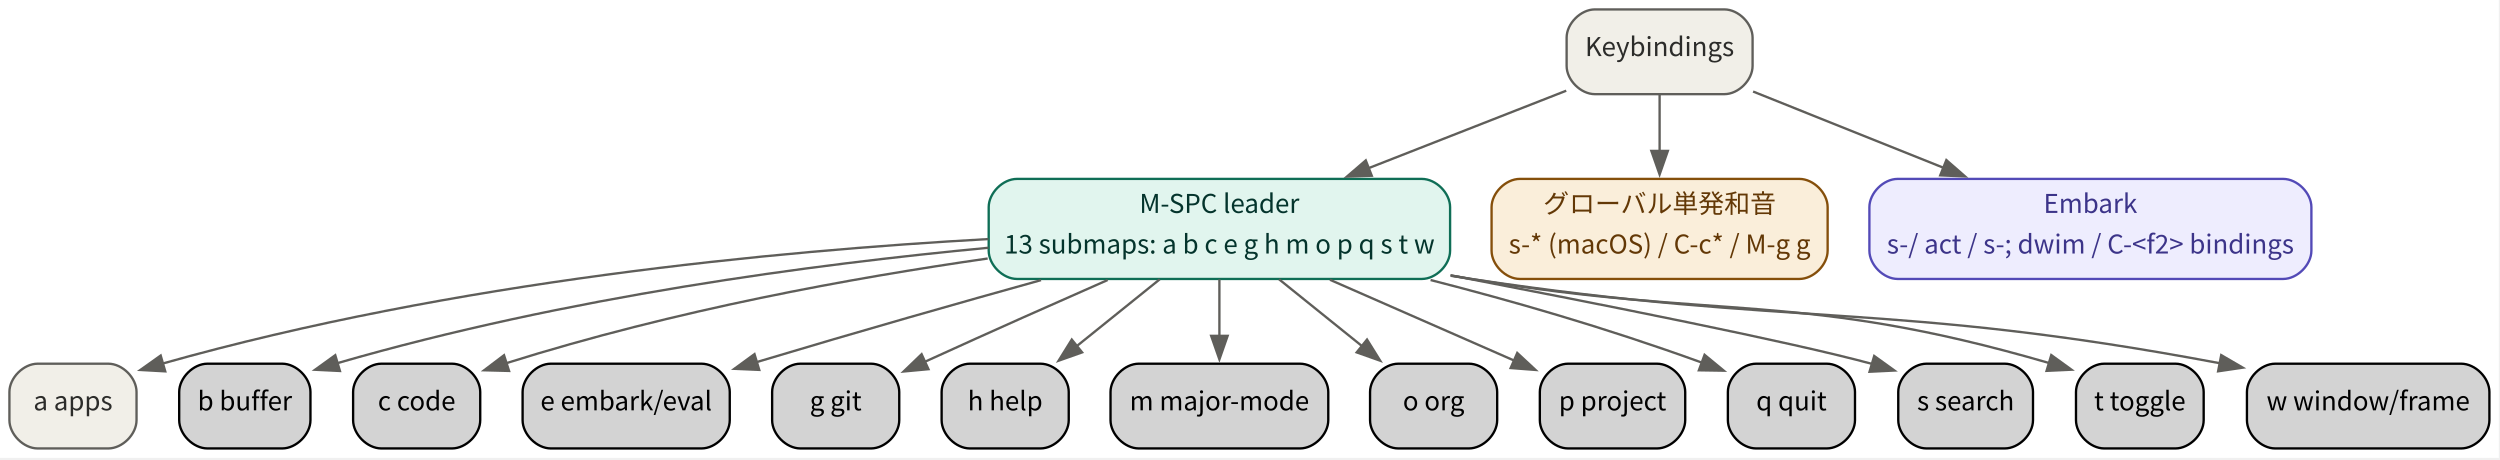
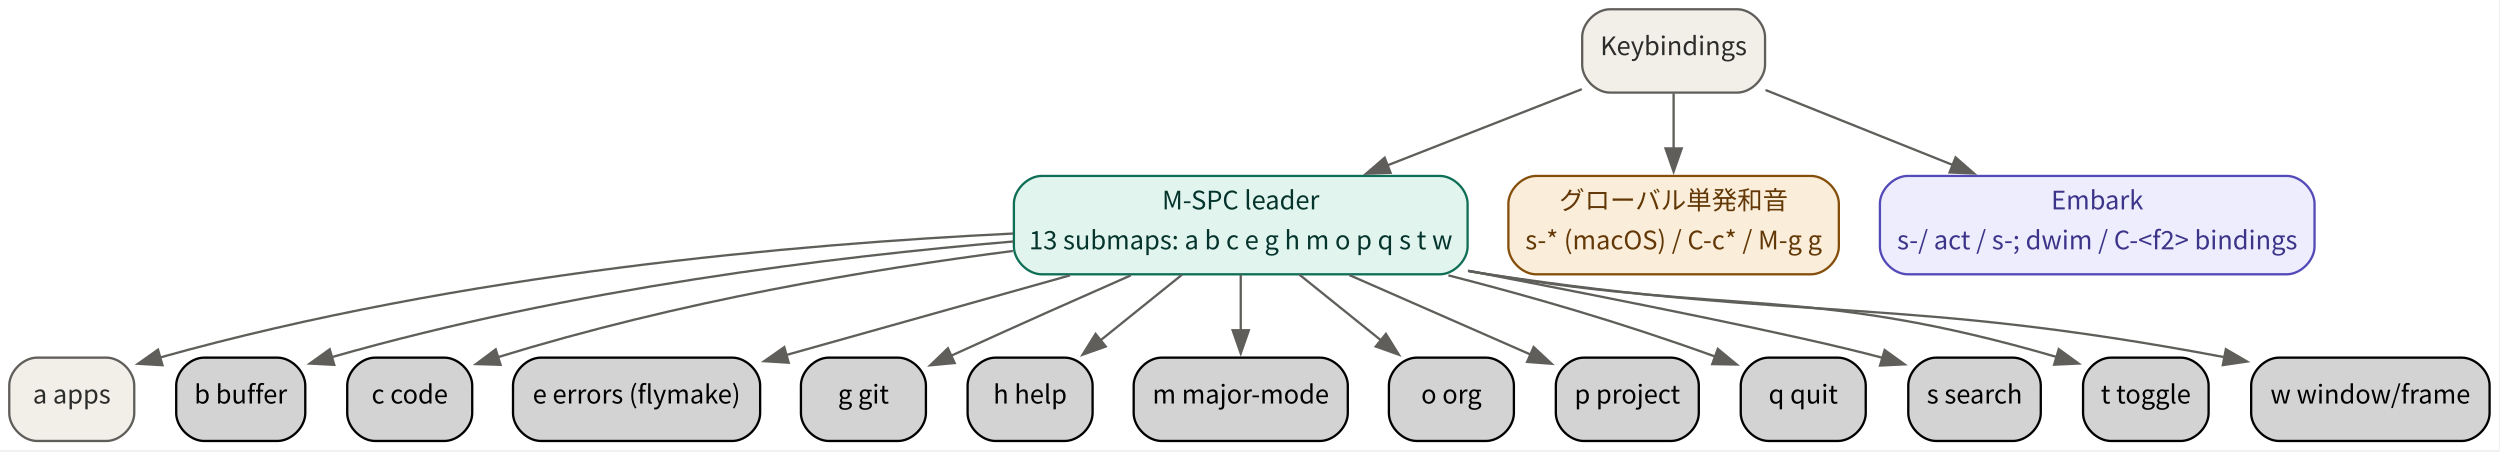
- <svg xmlns="http://www.w3.org/2000/svg" width="1062pt" height="195pt" viewBox="0.00 0.00 1062.00 195.00">
+ <svg xmlns="http://www.w3.org/2000/svg" width="1080pt" height="195pt" viewBox="0.00 0.00 1080.00 195.00">
  <g id="graph0" class="graph" transform="scale(1 1) rotate(0) translate(4 190.5)">
-     <polygon fill="white" stroke="none" points="-4,4 -4,-190.5 1057.5,-190.5 1057.5,4 -4,4" />
+     <polygon fill="white" stroke="none" points="-4,4 -4,-190.5 1075.5,-190.5 1075.5,4 -4,4" />
    <g id="node1" class="node">
-       <path fill="#f1efe8" stroke="#5f5e5a" d="M728.5,-186.5C728.5,-186.5 673.5,-186.5 673.5,-186.5 667.5,-186.5 661.5,-180.5 661.5,-174.5 661.5,-174.5 661.5,-162.5 661.5,-162.5 661.5,-156.5 667.5,-150.5 673.5,-150.5 673.5,-150.5 728.5,-150.5 728.5,-150.5 734.5,-150.5 740.5,-156.5 740.5,-162.5 740.5,-162.5 740.5,-174.5 740.5,-174.5 740.5,-180.5 734.5,-186.5 728.5,-186.5" />
-       <text xml:space="preserve" text-anchor="middle" x="701" y="-166.68" font-family="Noto Sans CJK JP" font-size="11.00" fill="#2c2c2a">Keybindings</text>
+       <path fill="#f1efe8" stroke="#5f5e5a" d="M746.5,-186.5C746.5,-186.5 691.5,-186.5 691.5,-186.5 685.5,-186.5 679.5,-180.5 679.5,-174.5 679.5,-174.5 679.5,-162.5 679.5,-162.5 679.5,-156.5 685.5,-150.5 691.5,-150.5 691.5,-150.5 746.5,-150.5 746.5,-150.5 752.5,-150.5 758.5,-156.5 758.5,-162.5 758.5,-162.5 758.5,-174.5 758.5,-174.5 758.5,-180.5 752.5,-186.5 746.5,-186.5" />
+       <text xml:space="preserve" text-anchor="middle" x="719" y="-166.68" font-family="Noto Sans CJK JP" font-size="11.00" fill="#2c2c2a">Keybindings</text>
    </g>
    <g id="node2" class="node">
-       <path fill="#e1f5ee" stroke="#0f6e56" d="M600,-114.5C600,-114.5 428,-114.5 428,-114.5 422,-114.5 416,-108.5 416,-102.5 416,-102.5 416,-84 416,-84 416,-78 422,-72 428,-72 428,-72 600,-72 600,-72 606,-72 612,-78 612,-84 612,-84 612,-102.5 612,-102.5 612,-108.5 606,-114.5 600,-114.5" />
-       <text xml:space="preserve" text-anchor="middle" x="514" y="-100.05" font-family="Noto Sans CJK JP" font-size="11.00" fill="#04342c">M-SPC leader</text>
-       <text xml:space="preserve" text-anchor="middle" x="514" y="-82.8" font-family="Noto Sans CJK JP" font-size="11.00" fill="#04342c">13 submaps: a b c e g h m o p q s t w</text>
+       <path fill="#e1f5ee" stroke="#0f6e56" d="M618,-114.5C618,-114.5 446,-114.5 446,-114.5 440,-114.5 434,-108.5 434,-102.5 434,-102.5 434,-84 434,-84 434,-78 440,-72 446,-72 446,-72 618,-72 618,-72 624,-72 630,-78 630,-84 630,-84 630,-102.5 630,-102.5 630,-108.5 624,-114.5 618,-114.5" />
+       <text xml:space="preserve" text-anchor="middle" x="532" y="-100.05" font-family="Noto Sans CJK JP" font-size="11.00" fill="#04342c">M-SPC leader</text>
+       <text xml:space="preserve" text-anchor="middle" x="532" y="-82.8" font-family="Noto Sans CJK JP" font-size="11.00" fill="#04342c">13 submaps: a b c e g h m o p q s t w</text>
    </g>
    <g id="edge1" class="edge">
-       <path fill="none" stroke="#5f5e5a" d="M661.34,-151.97C636.91,-142.4 605.04,-129.91 577.19,-119" />
-       <polygon fill="#5f5e5a" stroke="#5f5e5a" points="578.73,-115.85 568.14,-115.46 576.18,-122.37 578.73,-115.85" />
+       <path fill="none" stroke="#5f5e5a" d="M679.34,-151.97C654.91,-142.4 623.04,-129.91 595.19,-119" />
+       <polygon fill="#5f5e5a" stroke="#5f5e5a" points="596.73,-115.85 586.14,-115.46 594.18,-122.37 596.73,-115.85" />
    </g>
    <g id="node3" class="node">
-       <path fill="#faeeda" stroke="#854f0b" d="M760.38,-114.5C760.38,-114.5 641.62,-114.5 641.62,-114.5 635.62,-114.5 629.62,-108.5 629.62,-102.5 629.62,-102.5 629.62,-84 629.62,-84 629.62,-78 635.62,-72 641.62,-72 641.62,-72 760.38,-72 760.38,-72 766.38,-72 772.38,-78 772.38,-84 772.38,-84 772.38,-102.5 772.38,-102.5 772.38,-108.5 766.38,-114.5 760.38,-114.5" />
-       <text xml:space="preserve" text-anchor="middle" x="701" y="-100.05" font-family="Noto Sans CJK JP" font-size="11.00" fill="#633806">グローバル単発和音</text>
-       <text xml:space="preserve" text-anchor="middle" x="701" y="-82.8" font-family="Noto Sans CJK JP" font-size="11.00" fill="#633806">s-* (macOS) / C-c* / M-g g</text>
+       <path fill="#faeeda" stroke="#854f0b" d="M778.38,-114.5C778.38,-114.5 659.62,-114.5 659.62,-114.5 653.62,-114.5 647.62,-108.5 647.62,-102.5 647.62,-102.5 647.62,-84 647.62,-84 647.62,-78 653.62,-72 659.62,-72 659.62,-72 778.38,-72 778.38,-72 784.38,-72 790.38,-78 790.38,-84 790.38,-84 790.38,-102.5 790.38,-102.5 790.38,-108.5 784.38,-114.5 778.38,-114.5" />
+       <text xml:space="preserve" text-anchor="middle" x="719" y="-100.05" font-family="Noto Sans CJK JP" font-size="11.00" fill="#633806">グローバル単発和音</text>
+       <text xml:space="preserve" text-anchor="middle" x="719" y="-82.8" font-family="Noto Sans CJK JP" font-size="11.00" fill="#633806">s-* (macOS) / C-c* / M-g g</text>
    </g>
    <g id="edge2" class="edge">
-       <path fill="none" stroke="#5f5e5a" d="M701,-150.14C701,-142.95 701,-134.38 701,-126.13" />
-       <polygon fill="#5f5e5a" stroke="#5f5e5a" points="704.5,-126.38 701,-116.38 697.5,-126.38 704.5,-126.38" />
+       <path fill="none" stroke="#5f5e5a" d="M719,-150.14C719,-142.95 719,-134.38 719,-126.13" />
+       <polygon fill="#5f5e5a" stroke="#5f5e5a" points="722.5,-126.38 719,-116.38 715.5,-126.38 722.5,-126.38" />
    </g>
    <g id="node4" class="node">
-       <path fill="#eeedfe" stroke="#534ab7" d="M965.88,-114.5C965.88,-114.5 802.12,-114.5 802.12,-114.5 796.12,-114.5 790.12,-108.5 790.12,-102.5 790.12,-102.5 790.12,-84 790.12,-84 790.12,-78 796.12,-72 802.12,-72 802.12,-72 965.88,-72 965.88,-72 971.88,-72 977.88,-78 977.88,-84 977.88,-84 977.88,-102.5 977.88,-102.5 977.88,-108.5 971.88,-114.5 965.88,-114.5" />
-       <text xml:space="preserve" text-anchor="middle" x="884" y="-100.05" font-family="Noto Sans CJK JP" font-size="11.00" fill="#3c3489">Embark</text>
-       <text xml:space="preserve" text-anchor="middle" x="884" y="-82.8" font-family="Noto Sans CJK JP" font-size="11.00" fill="#3c3489">s-/ act / s-; dwim / C-&lt;f2&gt; bindings</text>
+       <path fill="#eeedfe" stroke="#534ab7" d="M983.88,-114.5C983.88,-114.5 820.12,-114.5 820.12,-114.5 814.12,-114.5 808.12,-108.5 808.12,-102.5 808.12,-102.5 808.12,-84 808.12,-84 808.12,-78 814.12,-72 820.12,-72 820.12,-72 983.88,-72 983.88,-72 989.88,-72 995.88,-78 995.88,-84 995.88,-84 995.88,-102.5 995.88,-102.5 995.88,-108.5 989.88,-114.5 983.88,-114.5" />
+       <text xml:space="preserve" text-anchor="middle" x="902" y="-100.05" font-family="Noto Sans CJK JP" font-size="11.00" fill="#3c3489">Embark</text>
+       <text xml:space="preserve" text-anchor="middle" x="902" y="-82.8" font-family="Noto Sans CJK JP" font-size="11.00" fill="#3c3489">s-/ act / s-; dwim / C-&lt;f2&gt; bindings</text>
    </g>
    <g id="edge3" class="edge">
-       <path fill="none" stroke="#5f5e5a" d="M740.71,-151.61C764.37,-142.13 794.93,-129.9 821.74,-119.17" />
-       <polygon fill="#5f5e5a" stroke="#5f5e5a" points="822.81,-122.51 830.79,-115.55 820.21,-116.01 822.81,-122.51" />
+       <path fill="none" stroke="#5f5e5a" d="M758.71,-151.61C782.37,-142.13 812.93,-129.9 839.74,-119.17" />
+       <polygon fill="#5f5e5a" stroke="#5f5e5a" points="840.81,-122.51 848.79,-115.55 838.21,-116.01 840.81,-122.51" />
    </g>
    <g id="node5" class="node">
      <path fill="#f1efe8" stroke="#5f5e5a" d="M42,-36C42,-36 12,-36 12,-36 6,-36 0,-30 0,-24 0,-24 0,-12 0,-12 0,-6 6,0 12,0 12,0 42,0 42,0 48,0 54,-6 54,-12 54,-12 54,-24 54,-24 54,-30 48,-36 42,-36" />
      <text xml:space="preserve" text-anchor="middle" x="27" y="-16.18" font-family="Noto Sans CJK JP" font-size="11.00" fill="#2c2c2a">a apps</text>
    </g>
    <g id="edge4" class="edge">
-       <path fill="none" stroke="#5f5e5a" d="M415.87,-88.95C325.9,-83.9 189.39,-71.13 65.01,-36.05" />
-       <polygon fill="#5f5e5a" stroke="#5f5e5a" points="66.2,-32.75 55.62,-33.34 64.26,-39.47 66.2,-32.75" />
+       <path fill="none" stroke="#5f5e5a" d="M433.63,-89.61C340.09,-85.04 195.86,-72.6 65.15,-36.07" />
+       <polygon fill="#5f5e5a" stroke="#5f5e5a" points="66.19,-32.73 55.62,-33.35 64.27,-39.46 66.19,-32.73" />
    </g>
    <g id="node6" class="node">
      <path fill="lightgrey" stroke="black" d="M115.88,-36C115.88,-36 84.12,-36 84.12,-36 78.12,-36 72.12,-30 72.12,-24 72.12,-24 72.12,-12 72.12,-12 72.12,-6 78.12,0 84.12,0 84.12,0 115.88,0 115.88,0 121.88,0 127.88,-6 127.88,-12 127.88,-12 127.88,-24 127.88,-24 127.88,-30 121.88,-36 115.88,-36" />
      <text xml:space="preserve" text-anchor="middle" x="100" y="-16.18" font-family="Noto Sans CJK JP" font-size="11.00">b buffer</text>
    </g>
    <g id="edge5" class="edge">
-       <path fill="none" stroke="#5f5e5a" d="M415.89,-85.25C341.61,-78.21 237.3,-64.56 139.36,-36.25" />
-       <polygon fill="#5f5e5a" stroke="#5f5e5a" points="140.41,-32.91 129.83,-33.43 138.42,-39.62 140.41,-32.91" />
+       <path fill="none" stroke="#5f5e5a" d="M433.74,-86.18C355.56,-79.54 243.65,-65.99 139.4,-36.24" />
+       <polygon fill="#5f5e5a" stroke="#5f5e5a" points="140.4,-32.89 129.82,-33.44 138.44,-39.61 140.4,-32.89" />
    </g>
    <g id="node7" class="node">
      <path fill="lightgrey" stroke="black" d="M188,-36C188,-36 158,-36 158,-36 152,-36 146,-30 146,-24 146,-24 146,-12 146,-12 146,-6 152,0 158,0 158,0 188,0 188,0 194,0 200,-6 200,-12 200,-12 200,-24 200,-24 200,-30 194,-36 188,-36" />
      <text xml:space="preserve" text-anchor="middle" x="173" y="-16.18" font-family="Noto Sans CJK JP" font-size="11.00">c code</text>
    </g>
    <g id="edge6" class="edge">
-       <path fill="none" stroke="#5f5e5a" d="M415.57,-80.69C357.86,-72.38 283.72,-59.04 210.95,-36.19" />
-       <polygon fill="#5f5e5a" stroke="#5f5e5a" points="212.25,-32.93 201.66,-33.21 210.11,-39.6 212.25,-32.93" />
+       <path fill="none" stroke="#5f5e5a" d="M433.55,-82.08C371.49,-74.05 289.89,-60.52 210.84,-36.13" />
+       <polygon fill="#5f5e5a" stroke="#5f5e5a" points="212.24,-32.9 201.65,-33.23 210.14,-39.58 212.24,-32.9" />
    </g>
    <g id="node8" class="node">
-       <path fill="lightgrey" stroke="black" d="M294,-36C294,-36 230,-36 230,-36 224,-36 218,-30 218,-24 218,-24 218,-12 218,-12 218,-6 224,0 230,0 230,0 294,0 294,0 300,0 306,-6 306,-12 306,-12 306,-24 306,-24 306,-30 300,-36 294,-36" />
-       <text xml:space="preserve" text-anchor="middle" x="262" y="-16.18" font-family="Noto Sans CJK JP" font-size="11.00">e embark/eval</text>
+       <path fill="lightgrey" stroke="black" d="M312.38,-36C312.38,-36 229.62,-36 229.62,-36 223.62,-36 217.62,-30 217.62,-24 217.62,-24 217.62,-12 217.62,-12 217.62,-6 223.62,0 229.62,0 229.62,0 312.38,0 312.38,0 318.38,0 324.38,-6 324.38,-12 324.38,-12 324.38,-24 324.38,-24 324.38,-30 318.38,-36 312.38,-36" />
+       <text xml:space="preserve" text-anchor="middle" x="271" y="-16.18" font-family="Noto Sans CJK JP" font-size="11.00">e errors (flymake)</text>
    </g>
    <g id="edge7" class="edge">
-       <path fill="none" stroke="#5f5e5a" d="M438.22,-71.5C403.77,-61.91 362.26,-50.14 317.36,-36.67" />
-       <polygon fill="#5f5e5a" stroke="#5f5e5a" points="318.53,-33.37 307.95,-33.83 316.51,-40.07 318.53,-33.37" />
+       <path fill="none" stroke="#5f5e5a" d="M458.25,-71.55C419.56,-60.69 372.61,-47.52 335.4,-37.07" />
+       <polygon fill="#5f5e5a" stroke="#5f5e5a" points="336.71,-33.81 326.13,-34.47 334.82,-40.55 336.71,-33.81" />
    </g>
    <g id="node9" class="node">
-       <path fill="lightgrey" stroke="black" d="M366,-36C366,-36 336,-36 336,-36 330,-36 324,-30 324,-24 324,-24 324,-12 324,-12 324,-6 330,0 336,0 336,0 366,0 366,0 372,0 378,-6 378,-12 378,-12 378,-24 378,-24 378,-30 372,-36 366,-36" />
-       <text xml:space="preserve" text-anchor="middle" x="351" y="-16.18" font-family="Noto Sans CJK JP" font-size="11.00">g git</text>
+       <path fill="lightgrey" stroke="black" d="M384,-36C384,-36 354,-36 354,-36 348,-36 342,-30 342,-24 342,-24 342,-12 342,-12 342,-6 348,0 354,0 354,0 384,0 384,0 390,0 396,-6 396,-12 396,-12 396,-24 396,-24 396,-30 390,-36 384,-36" />
+       <text xml:space="preserve" text-anchor="middle" x="369" y="-16.18" font-family="Noto Sans CJK JP" font-size="11.00">g git</text>
    </g>
    <g id="edge8" class="edge">
-       <path fill="none" stroke="#5f5e5a" d="M466.53,-71.55C445.05,-62.11 419.12,-50.61 388.9,-36.83" />
-       <polygon fill="#5f5e5a" stroke="#5f5e5a" points="390.41,-33.67 379.86,-32.69 387.5,-40.04 390.41,-33.67" />
+       <path fill="none" stroke="#5f5e5a" d="M484.53,-71.55C463.05,-62.11 437.12,-50.61 406.9,-36.83" />
+       <polygon fill="#5f5e5a" stroke="#5f5e5a" points="408.41,-33.67 397.86,-32.69 405.5,-40.04 408.41,-33.67" />
    </g>
    <g id="node10" class="node">
-       <path fill="lightgrey" stroke="black" d="M438,-36C438,-36 408,-36 408,-36 402,-36 396,-30 396,-24 396,-24 396,-12 396,-12 396,-6 402,0 408,0 408,0 438,0 438,0 444,0 450,-6 450,-12 450,-12 450,-24 450,-24 450,-30 444,-36 438,-36" />
-       <text xml:space="preserve" text-anchor="middle" x="423" y="-16.18" font-family="Noto Sans CJK JP" font-size="11.00">h help</text>
+       <path fill="lightgrey" stroke="black" d="M456,-36C456,-36 426,-36 426,-36 420,-36 414,-30 414,-24 414,-24 414,-12 414,-12 414,-6 420,0 426,0 426,0 456,0 456,0 462,0 468,-6 468,-12 468,-12 468,-24 468,-24 468,-30 462,-36 456,-36" />
+       <text xml:space="preserve" text-anchor="middle" x="441" y="-16.18" font-family="Noto Sans CJK JP" font-size="11.00">h help</text>
    </g>
    <g id="edge9" class="edge">
-       <path fill="none" stroke="#5f5e5a" d="M488.65,-71.85C477.7,-63.03 464.79,-52.64 453.33,-43.41" />
-       <polygon fill="#5f5e5a" stroke="#5f5e5a" points="455.68,-40.81 445.69,-37.27 451.29,-46.26 455.68,-40.81" />
+       <path fill="none" stroke="#5f5e5a" d="M506.65,-71.85C495.7,-63.03 482.79,-52.64 471.33,-43.41" />
+       <polygon fill="#5f5e5a" stroke="#5f5e5a" points="473.68,-40.81 463.69,-37.27 469.29,-46.26 473.68,-40.81" />
    </g>
    <g id="node11" class="node">
-       <path fill="lightgrey" stroke="black" d="M548.25,-36C548.25,-36 479.75,-36 479.75,-36 473.75,-36 467.75,-30 467.75,-24 467.75,-24 467.75,-12 467.75,-12 467.75,-6 473.75,0 479.75,0 479.75,0 548.25,0 548.25,0 554.25,0 560.25,-6 560.25,-12 560.25,-12 560.25,-24 560.25,-24 560.25,-30 554.25,-36 548.25,-36" />
-       <text xml:space="preserve" text-anchor="middle" x="514" y="-16.18" font-family="Noto Sans CJK JP" font-size="11.00">m major-mode</text>
+       <path fill="lightgrey" stroke="black" d="M566.25,-36C566.25,-36 497.75,-36 497.75,-36 491.75,-36 485.75,-30 485.75,-24 485.75,-24 485.75,-12 485.75,-12 485.75,-6 491.75,0 497.75,0 497.75,0 566.25,0 566.25,0 572.25,0 578.25,-6 578.25,-12 578.25,-12 578.25,-24 578.25,-24 578.25,-30 572.25,-36 566.25,-36" />
+       <text xml:space="preserve" text-anchor="middle" x="532" y="-16.18" font-family="Noto Sans CJK JP" font-size="11.00">m major-mode</text>
    </g>
    <g id="edge10" class="edge">
-       <path fill="none" stroke="#5f5e5a" d="M514,-71.85C514,-64.34 514,-55.69 514,-47.59" />
-       <polygon fill="#5f5e5a" stroke="#5f5e5a" points="517.5,-47.83 514,-37.83 510.5,-47.83 517.5,-47.83" />
+       <path fill="none" stroke="#5f5e5a" d="M532,-71.85C532,-64.34 532,-55.69 532,-47.59" />
+       <polygon fill="#5f5e5a" stroke="#5f5e5a" points="535.5,-47.83 532,-37.83 528.5,-47.83 535.5,-47.83" />
    </g>
    <g id="node12" class="node">
-       <path fill="lightgrey" stroke="black" d="M620,-36C620,-36 590,-36 590,-36 584,-36 578,-30 578,-24 578,-24 578,-12 578,-12 578,-6 584,0 590,0 590,0 620,0 620,0 626,0 632,-6 632,-12 632,-12 632,-24 632,-24 632,-30 626,-36 620,-36" />
-       <text xml:space="preserve" text-anchor="middle" x="605" y="-16.18" font-family="Noto Sans CJK JP" font-size="11.00">o org</text>
+       <path fill="lightgrey" stroke="black" d="M638,-36C638,-36 608,-36 608,-36 602,-36 596,-30 596,-24 596,-24 596,-12 596,-12 596,-6 602,0 608,0 608,0 638,0 638,0 644,0 650,-6 650,-12 650,-12 650,-24 650,-24 650,-30 644,-36 638,-36" />
+       <text xml:space="preserve" text-anchor="middle" x="623" y="-16.18" font-family="Noto Sans CJK JP" font-size="11.00">o org</text>
    </g>
    <g id="edge11" class="edge">
-       <path fill="none" stroke="#5f5e5a" d="M539.35,-71.85C550.3,-63.03 563.21,-52.64 574.67,-43.41" />
-       <polygon fill="#5f5e5a" stroke="#5f5e5a" points="576.71,-46.26 582.31,-37.27 572.32,-40.81 576.71,-46.26" />
+       <path fill="none" stroke="#5f5e5a" d="M557.35,-71.85C568.3,-63.03 581.21,-52.64 592.67,-43.41" />
+       <polygon fill="#5f5e5a" stroke="#5f5e5a" points="594.71,-46.26 600.31,-37.27 590.32,-40.81 594.71,-46.26" />
    </g>
    <g id="node13" class="node">
-       <path fill="lightgrey" stroke="black" d="M699.88,-36C699.88,-36 662.12,-36 662.12,-36 656.12,-36 650.12,-30 650.12,-24 650.12,-24 650.12,-12 650.12,-12 650.12,-6 656.12,0 662.12,0 662.12,0 699.88,0 699.88,0 705.88,0 711.88,-6 711.88,-12 711.88,-12 711.88,-24 711.88,-24 711.88,-30 705.88,-36 699.88,-36" />
-       <text xml:space="preserve" text-anchor="middle" x="681" y="-16.18" font-family="Noto Sans CJK JP" font-size="11.00">p project</text>
+       <path fill="lightgrey" stroke="black" d="M717.88,-36C717.88,-36 680.12,-36 680.12,-36 674.12,-36 668.12,-30 668.12,-24 668.12,-24 668.12,-12 668.12,-12 668.12,-6 674.12,0 680.12,0 680.12,0 717.88,0 717.88,0 723.88,0 729.88,-6 729.88,-12 729.88,-12 729.88,-24 729.88,-24 729.88,-30 723.88,-36 717.88,-36" />
+       <text xml:space="preserve" text-anchor="middle" x="699" y="-16.18" font-family="Noto Sans CJK JP" font-size="11.00">p project</text>
    </g>
    <g id="edge12" class="edge">
-       <path fill="none" stroke="#5f5e5a" d="M560.96,-71.65C585.56,-60.86 615.42,-47.76 639.21,-37.33" />
-       <polygon fill="#5f5e5a" stroke="#5f5e5a" points="640.53,-40.57 648.29,-33.35 637.72,-34.16 640.53,-40.57" />
+       <path fill="none" stroke="#5f5e5a" d="M578.96,-71.65C603.56,-60.86 633.42,-47.76 657.21,-37.33" />
+       <polygon fill="#5f5e5a" stroke="#5f5e5a" points="658.53,-40.57 666.29,-33.35 655.72,-34.16 658.53,-40.57" />
    </g>
    <g id="node14" class="node">
-       <path fill="lightgrey" stroke="black" d="M772,-36C772,-36 742,-36 742,-36 736,-36 730,-30 730,-24 730,-24 730,-12 730,-12 730,-6 736,0 742,0 742,0 772,0 772,0 778,0 784,-6 784,-12 784,-12 784,-24 784,-24 784,-30 778,-36 772,-36" />
-       <text xml:space="preserve" text-anchor="middle" x="757" y="-16.18" font-family="Noto Sans CJK JP" font-size="11.00">q quit</text>
+       <path fill="lightgrey" stroke="black" d="M790,-36C790,-36 760,-36 760,-36 754,-36 748,-30 748,-24 748,-24 748,-12 748,-12 748,-6 754,0 760,0 760,0 790,0 790,0 796,0 802,-6 802,-12 802,-12 802,-24 802,-24 802,-30 796,-36 790,-36" />
+       <text xml:space="preserve" text-anchor="middle" x="775" y="-16.18" font-family="Noto Sans CJK JP" font-size="11.00">q quit</text>
    </g>
    <g id="edge13" class="edge">
-       <path fill="none" stroke="#5f5e5a" d="M603.72,-71.54C637.72,-62.82 676.79,-51.75 719.15,-36.39" />
-       <polygon fill="#5f5e5a" stroke="#5f5e5a" points="720.1,-39.77 728.28,-33.03 717.68,-33.2 720.1,-39.77" />
+       <path fill="none" stroke="#5f5e5a" d="M621.72,-71.54C655.72,-62.82 694.79,-51.75 737.15,-36.39" />
+       <polygon fill="#5f5e5a" stroke="#5f5e5a" points="738.1,-39.77 746.28,-33.03 735.68,-33.2 738.1,-39.77" />
    </g>
    <g id="node15" class="node">
-       <path fill="lightgrey" stroke="black" d="M847.62,-36C847.62,-36 814.38,-36 814.38,-36 808.38,-36 802.38,-30 802.38,-24 802.38,-24 802.38,-12 802.38,-12 802.38,-6 808.38,0 814.38,0 814.38,0 847.62,0 847.62,0 853.62,0 859.62,-6 859.62,-12 859.62,-12 859.62,-24 859.62,-24 859.62,-30 853.62,-36 847.62,-36" />
-       <text xml:space="preserve" text-anchor="middle" x="831" y="-16.18" font-family="Noto Sans CJK JP" font-size="11.00">s search</text>
+       <path fill="lightgrey" stroke="black" d="M865.62,-36C865.62,-36 832.38,-36 832.38,-36 826.38,-36 820.38,-30 820.38,-24 820.38,-24 820.38,-12 820.38,-12 820.38,-6 826.38,0 832.38,0 832.38,0 865.62,0 865.62,0 871.62,0 877.62,-6 877.62,-12 877.62,-12 877.62,-24 877.62,-24 877.62,-30 871.62,-36 865.62,-36" />
+       <text xml:space="preserve" text-anchor="middle" x="849" y="-16.18" font-family="Noto Sans CJK JP" font-size="11.00">s search</text>
    </g>
    <g id="edge14" class="edge">
-       <path fill="none" stroke="#5f5e5a" d="M612.15,-73.57C677.36,-60.99 756.08,-45.43 791.31,-35.9" />
-       <polygon fill="#5f5e5a" stroke="#5f5e5a" points="792.16,-39.29 800.76,-33.1 790.18,-32.58 792.16,-39.29" />
+       <path fill="none" stroke="#5f5e5a" d="M630.15,-73.57C695.36,-60.99 774.08,-45.43 809.31,-35.9" />
+       <polygon fill="#5f5e5a" stroke="#5f5e5a" points="810.16,-39.29 818.76,-33.1 808.18,-32.58 810.16,-39.29" />
    </g>
    <g id="node16" class="node">
-       <path fill="lightgrey" stroke="black" d="M920.12,-36C920.12,-36 889.88,-36 889.88,-36 883.88,-36 877.88,-30 877.88,-24 877.88,-24 877.88,-12 877.88,-12 877.88,-6 883.88,0 889.88,0 889.88,0 920.12,0 920.12,0 926.12,0 932.12,-6 932.12,-12 932.12,-12 932.12,-24 932.12,-24 932.12,-30 926.12,-36 920.12,-36" />
-       <text xml:space="preserve" text-anchor="middle" x="905" y="-16.18" font-family="Noto Sans CJK JP" font-size="11.00">t toggle</text>
+       <path fill="lightgrey" stroke="black" d="M938.12,-36C938.12,-36 907.88,-36 907.88,-36 901.88,-36 895.88,-30 895.88,-24 895.88,-24 895.88,-12 895.88,-12 895.88,-6 901.88,0 907.88,0 907.88,0 938.12,0 938.12,0 944.12,0 950.12,-6 950.12,-12 950.12,-12 950.12,-24 950.12,-24 950.12,-30 944.12,-36 938.12,-36" />
+       <text xml:space="preserve" text-anchor="middle" x="923" y="-16.18" font-family="Noto Sans CJK JP" font-size="11.00">t toggle</text>
    </g>
    <g id="edge15" class="edge">
-       <path fill="none" stroke="#5f5e5a" d="M612.22,-73.49C615.18,-72.98 618.11,-72.48 621,-72 727.31,-54.23 760.25,-67.23 866.55,-36.26" />
-       <polygon fill="#5f5e5a" stroke="#5f5e5a" points="867.38,-39.67 875.97,-33.45 865.38,-32.96 867.38,-39.67" />
+       <path fill="none" stroke="#5f5e5a" d="M630.22,-73.49C633.18,-72.98 636.11,-72.48 639,-72 745.31,-54.23 778.25,-67.23 884.55,-36.26" />
+       <polygon fill="#5f5e5a" stroke="#5f5e5a" points="885.38,-39.67 893.97,-33.45 883.38,-32.96 885.38,-39.67" />
    </g>
    <g id="node17" class="node">
-       <path fill="lightgrey" stroke="black" d="M1041.5,-36C1041.5,-36 962.5,-36 962.5,-36 956.5,-36 950.5,-30 950.5,-24 950.5,-24 950.5,-12 950.5,-12 950.5,-6 956.5,0 962.5,0 962.5,0 1041.5,0 1041.5,0 1047.5,0 1053.5,-6 1053.5,-12 1053.5,-12 1053.5,-24 1053.5,-24 1053.5,-30 1047.5,-36 1041.5,-36" />
-       <text xml:space="preserve" text-anchor="middle" x="1002" y="-16.18" font-family="Noto Sans CJK JP" font-size="11.00">w window/frame</text>
+       <path fill="lightgrey" stroke="black" d="M1059.5,-36C1059.5,-36 980.5,-36 980.5,-36 974.5,-36 968.5,-30 968.5,-24 968.5,-24 968.5,-12 968.5,-12 968.5,-6 974.5,0 980.5,0 980.5,0 1059.5,0 1059.5,0 1065.5,0 1071.5,-6 1071.5,-12 1071.5,-12 1071.5,-24 1071.5,-24 1071.5,-30 1065.5,-36 1059.5,-36" />
+       <text xml:space="preserve" text-anchor="middle" x="1020" y="-16.18" font-family="Noto Sans CJK JP" font-size="11.00">w window/frame</text>
    </g>
    <g id="edge16" class="edge">
-       <path fill="none" stroke="#5f5e5a" d="M612.49,-73.32C615.35,-72.86 618.2,-72.42 621,-72 758.93,-51.22 798.51,-62.68 939.03,-36.19" />
-       <polygon fill="#5f5e5a" stroke="#5f5e5a" points="939.57,-39.65 948.73,-34.32 938.25,-32.77 939.57,-39.65" />
+       <path fill="none" stroke="#5f5e5a" d="M630.49,-73.32C633.35,-72.86 636.2,-72.42 639,-72 776.93,-51.22 816.51,-62.68 957.03,-36.19" />
+       <polygon fill="#5f5e5a" stroke="#5f5e5a" points="957.57,-39.65 966.73,-34.32 956.25,-32.77 957.57,-39.65" />
    </g>
  </g>
</svg>
